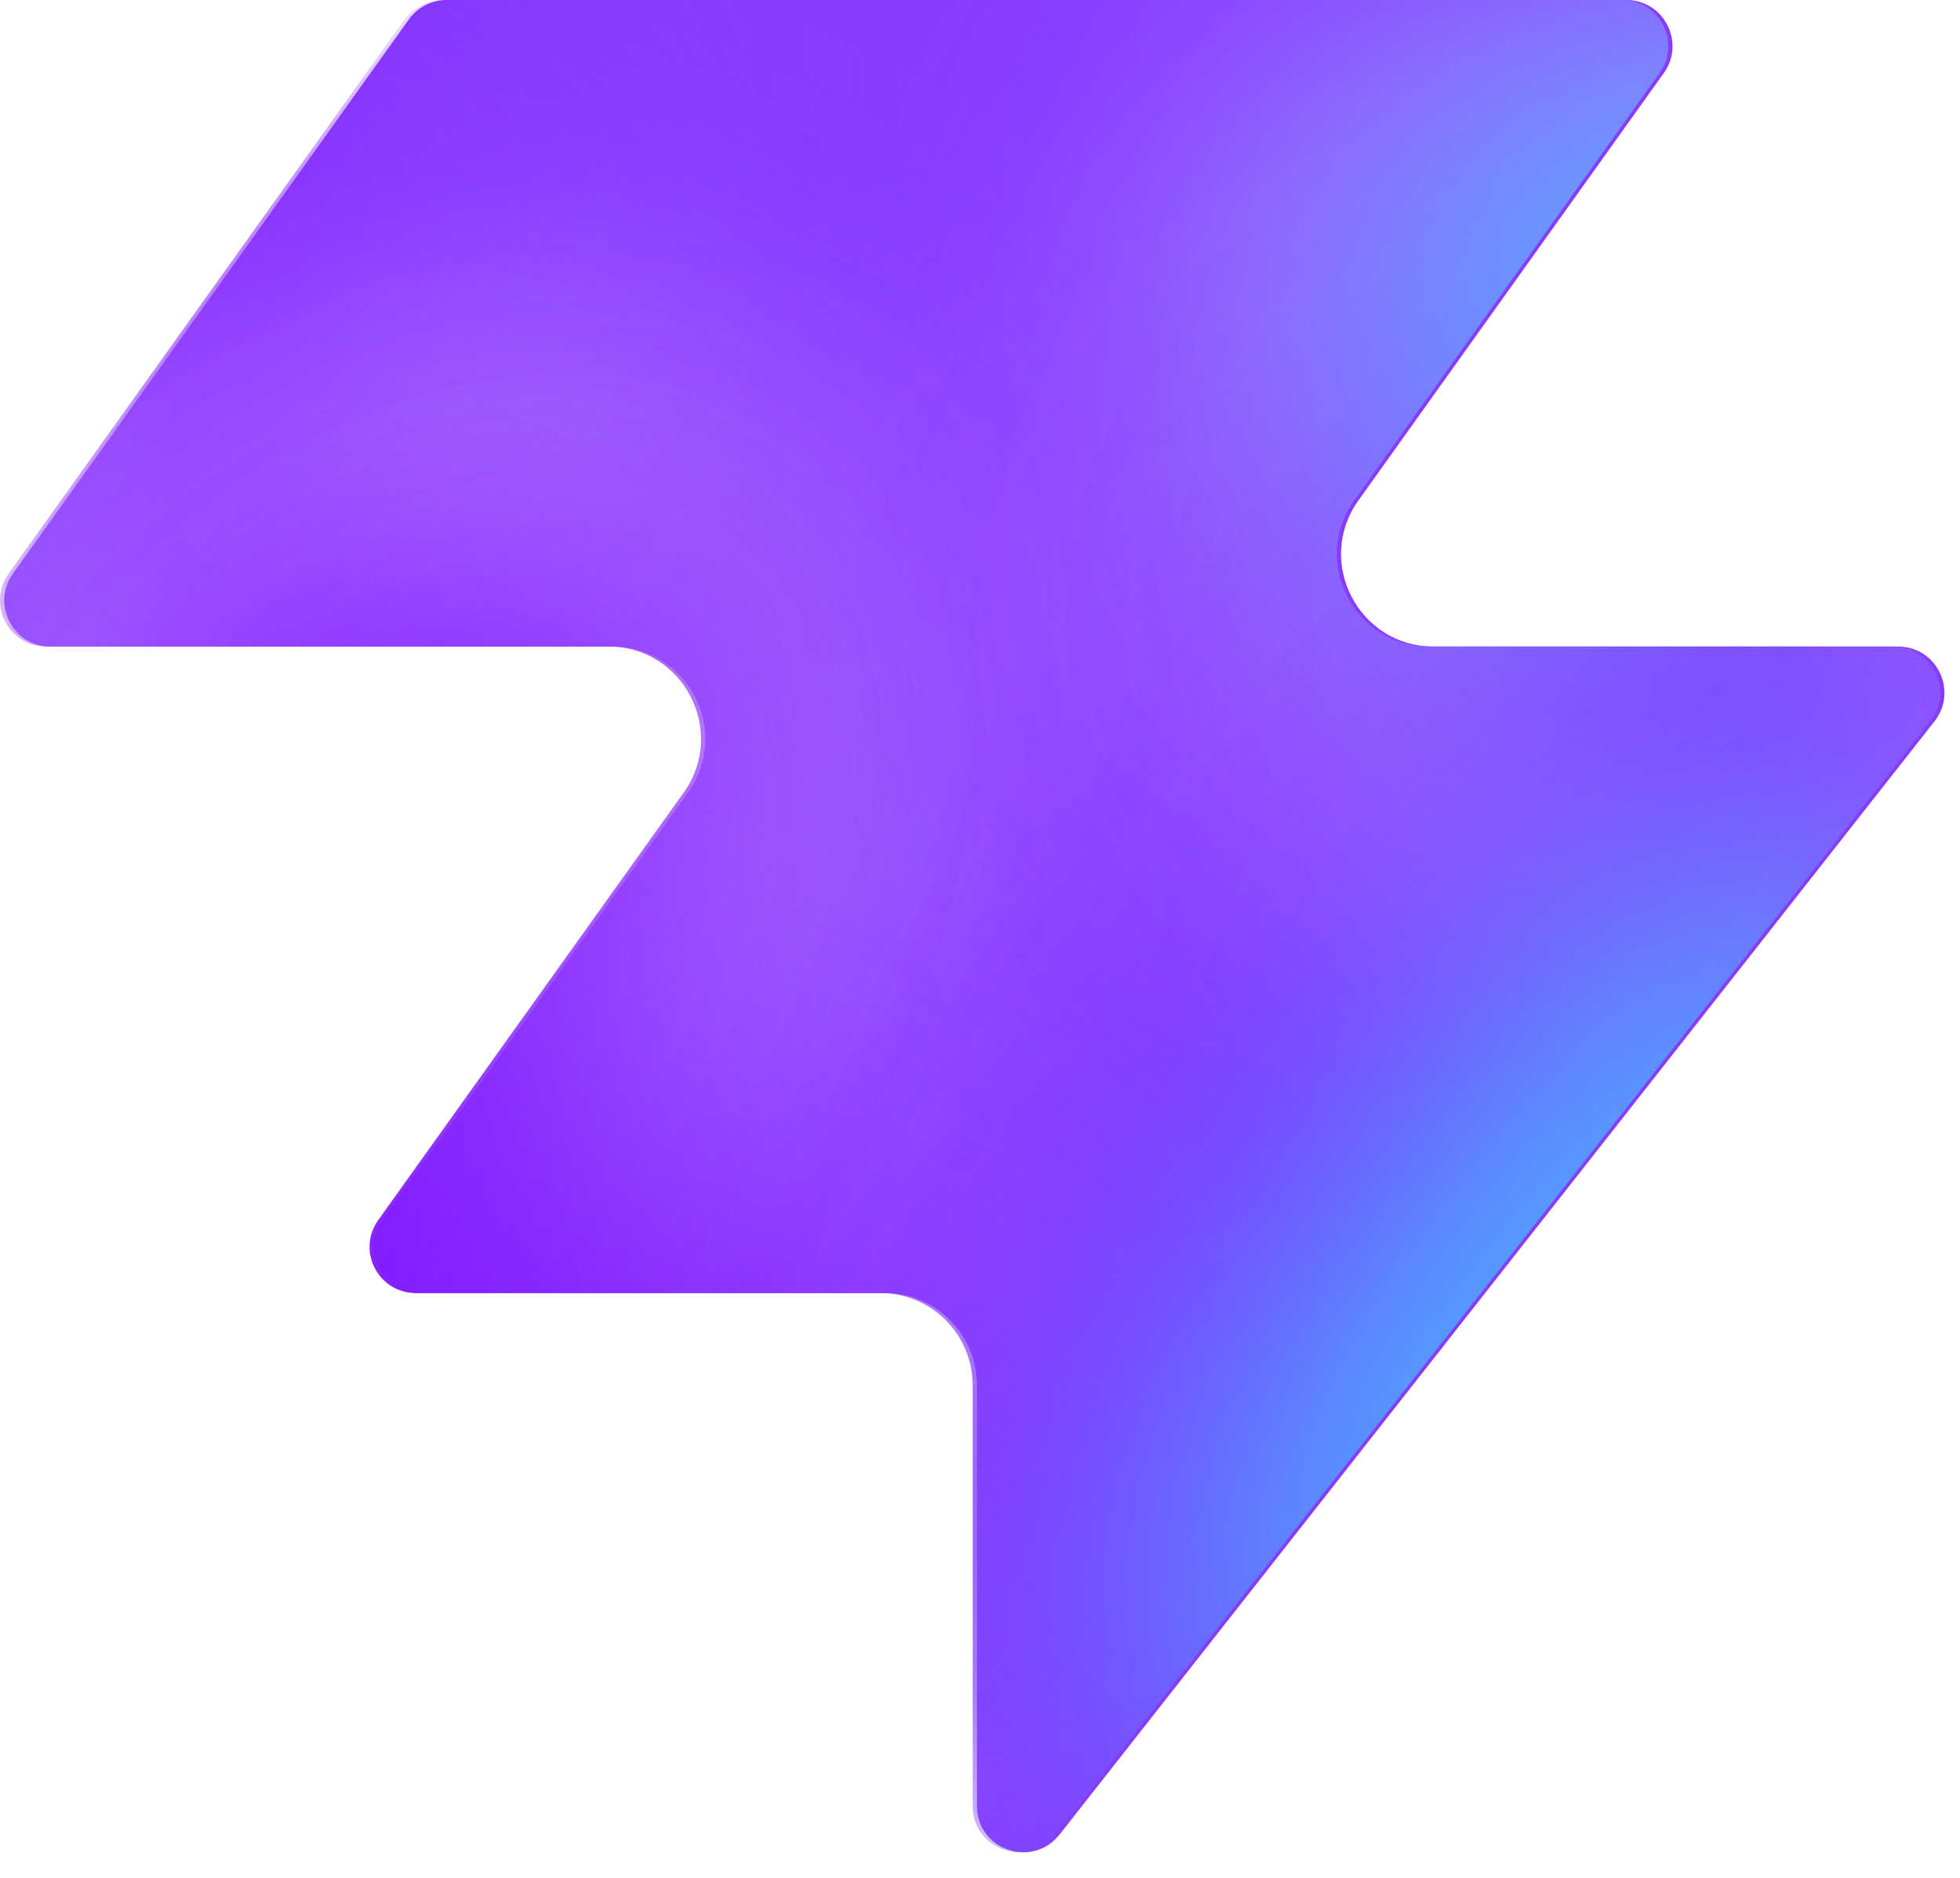
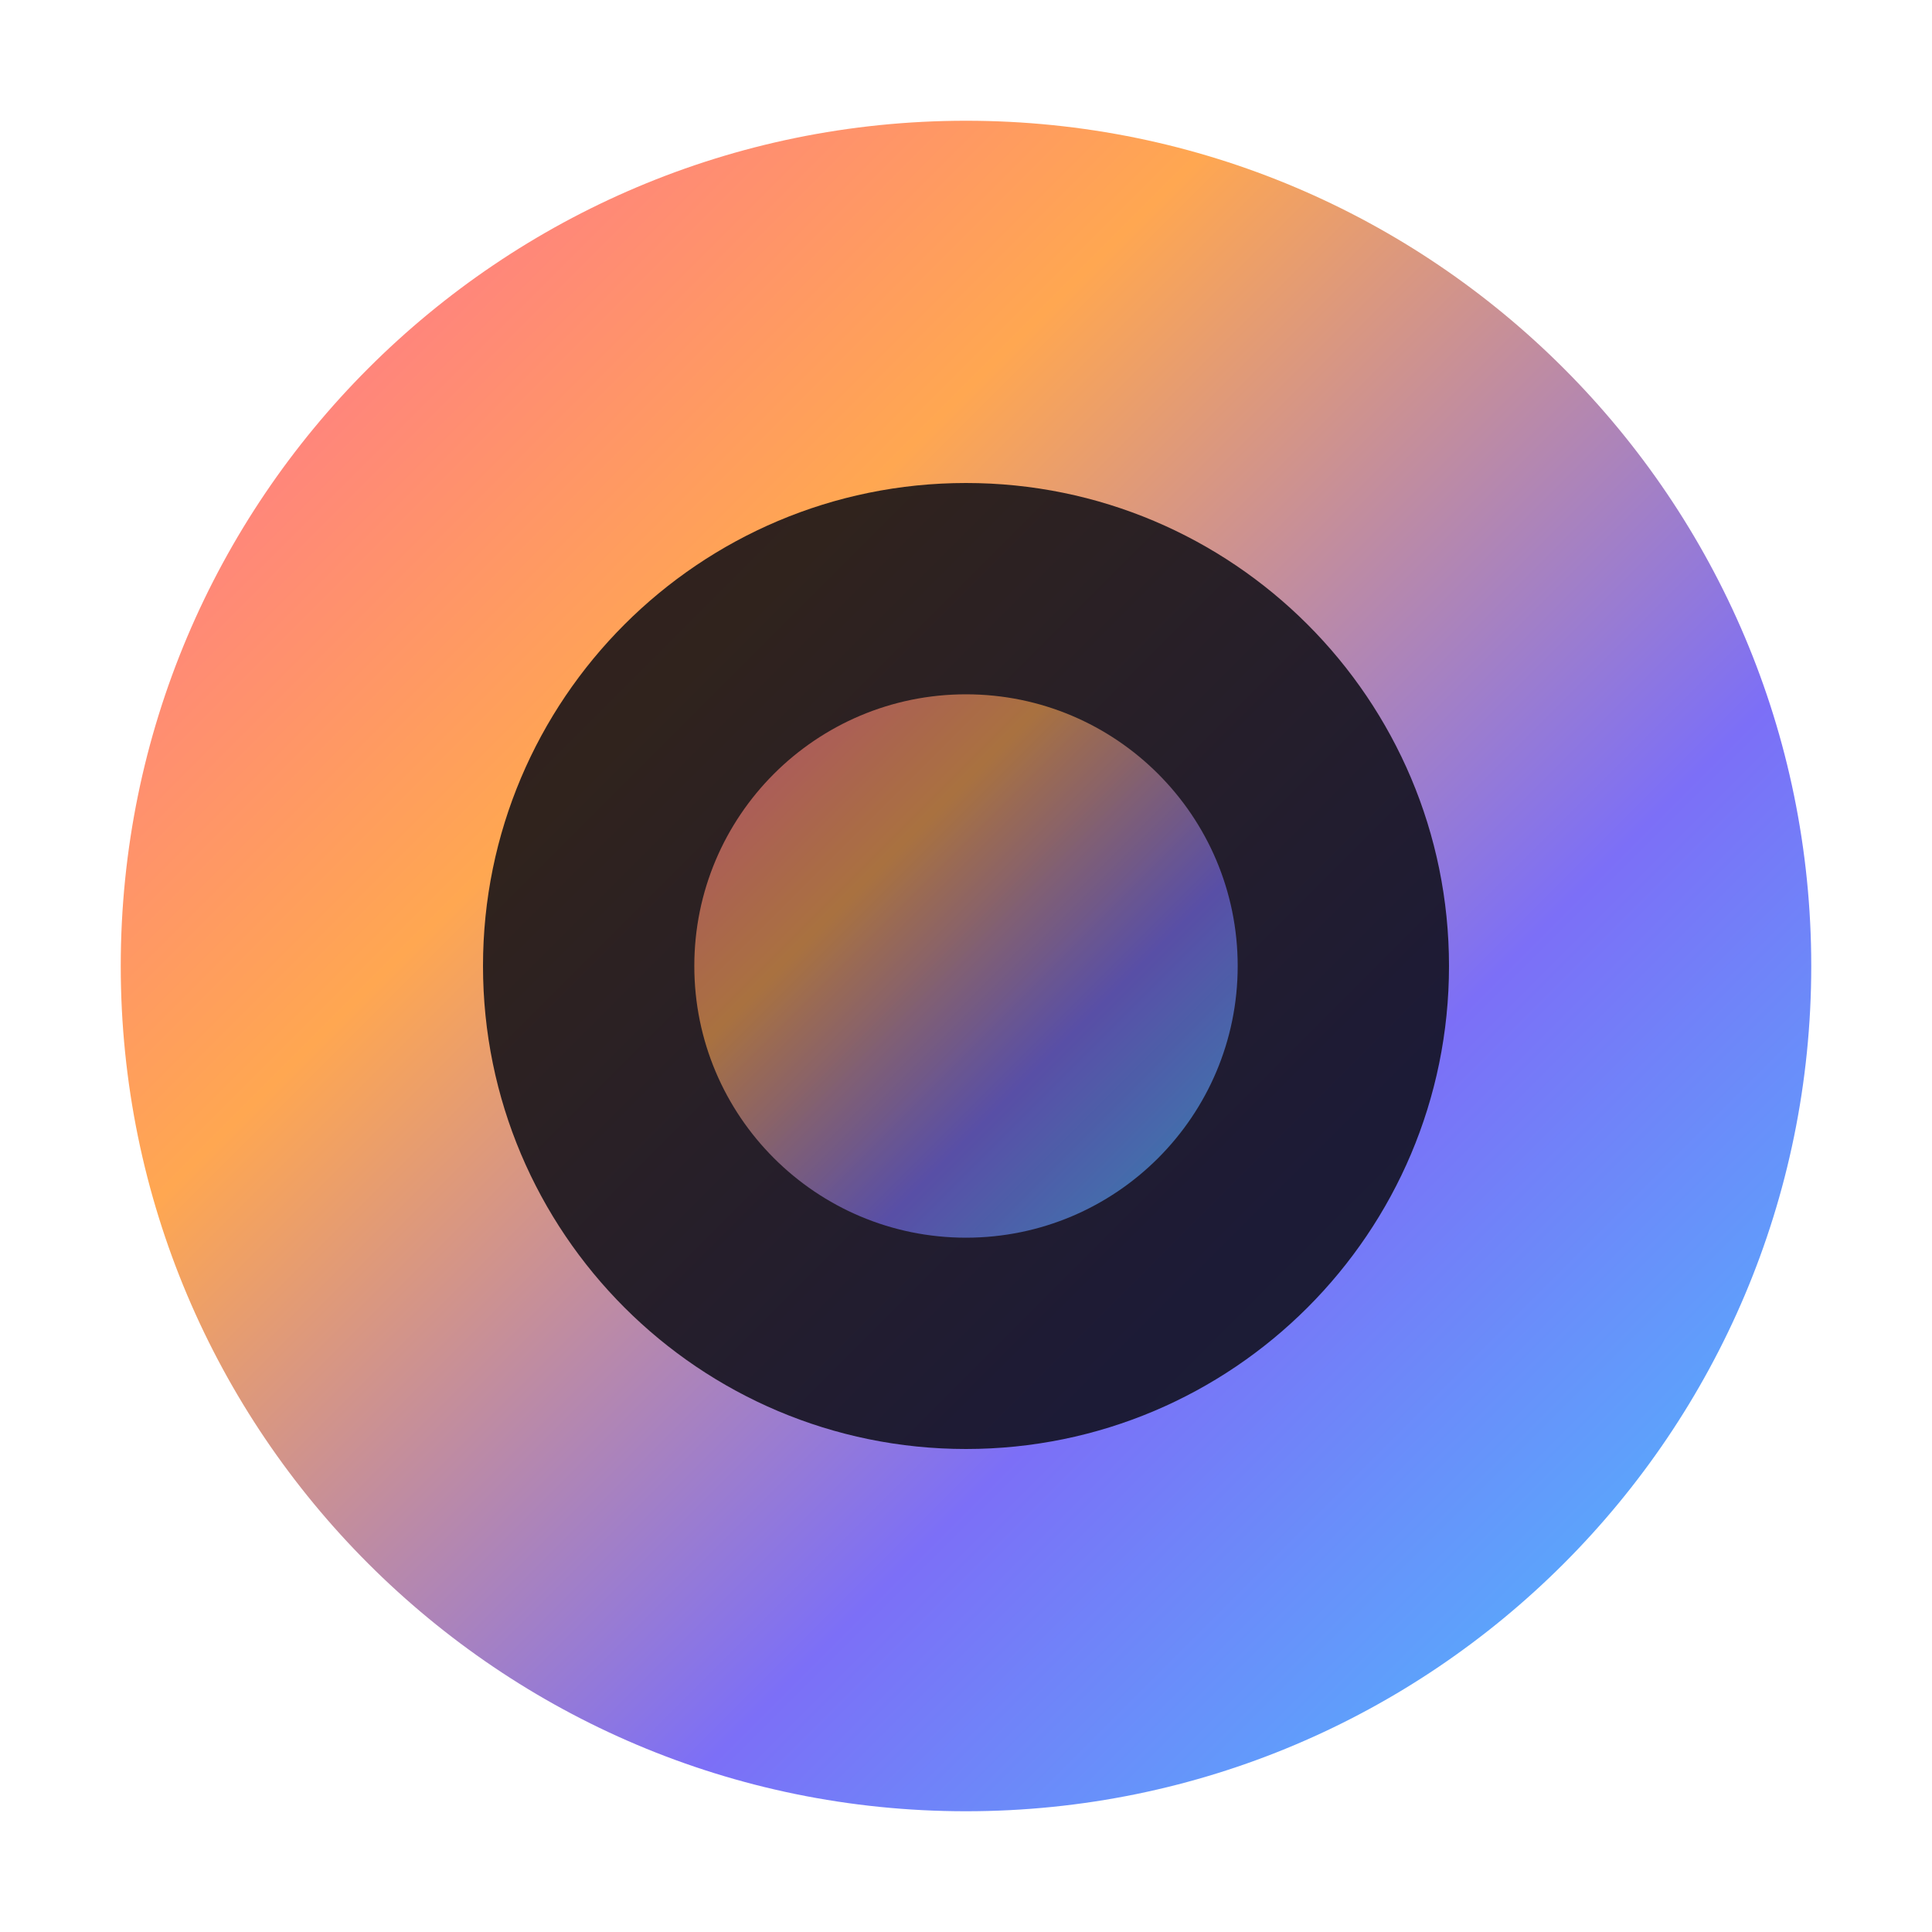
- <svg xmlns="http://www.w3.org/2000/svg" width="48" height="46" fill="none" viewBox="0 0 48 46">
-   <path fill="#863bff" d="M25.946 44.938c-.664.845-2.021.375-2.021-.698V33.937a2.26 2.26 0 0 0-2.262-2.262H10.287c-.92 0-1.456-1.04-.92-1.788l7.48-10.471c1.07-1.497 0-3.578-1.842-3.578H1.237c-.92 0-1.456-1.04-.92-1.788L10.013.474c.214-.297.556-.474.92-.474h28.894c.92 0 1.456 1.04.92 1.788l-7.48 10.471c-1.07 1.498 0 3.579 1.842 3.579h11.377c.943 0 1.473 1.088.89 1.83L25.947 44.94z" style="fill:#863bff;fill:color(display-p3 .525 .23 1);fill-opacity:1" />
-   <mask id="a" width="48" height="46" x="0" y="0" maskUnits="userSpaceOnUse" style="mask-type:alpha">
-     <path fill="#000" d="M25.842 44.938c-.664.844-2.021.375-2.021-.698V33.937a2.26 2.26 0 0 0-2.262-2.262H10.183c-.92 0-1.456-1.04-.92-1.788l7.48-10.471c1.07-1.498 0-3.579-1.842-3.579H1.133c-.92 0-1.456-1.04-.92-1.787L9.91.473c.214-.297.556-.474.92-.474h28.894c.92 0 1.456 1.04.92 1.788l-7.48 10.471c-1.07 1.498 0 3.578 1.842 3.578h11.377c.943 0 1.473 1.088.89 1.832L25.843 44.94z" style="fill:#000;fill-opacity:1" />
-   </mask>
-   <g mask="url(#a)">
-     <g filter="url(#b)">
-       <ellipse cx="5.508" cy="14.704" fill="#ede6ff" rx="5.508" ry="14.704" style="fill:#ede6ff;fill:color(display-p3 .927 .903 1);fill-opacity:1" transform="matrix(.00324 1 1 -.00324 -4.47 31.516)" />
-     </g>
-     <g filter="url(#c)">
-       <ellipse cx="10.399" cy="29.851" fill="#ede6ff" rx="10.399" ry="29.851" style="fill:#ede6ff;fill:color(display-p3 .927 .903 1);fill-opacity:1" transform="matrix(.00324 1 1 -.00324 -39.328 7.883)" />
-     </g>
-     <g filter="url(#d)">
-       <ellipse cx="5.508" cy="30.487" fill="#7e14ff" rx="5.508" ry="30.487" style="fill:#7e14ff;fill:color(display-p3 .492 .077 1);fill-opacity:1" transform="rotate(89.814 -25.913 -14.639)scale(1 -1)" />
-     </g>
-     <g filter="url(#e)">
-       <ellipse cx="5.508" cy="30.599" fill="#7e14ff" rx="5.508" ry="30.599" style="fill:#7e14ff;fill:color(display-p3 .492 .077 1);fill-opacity:1" transform="rotate(89.814 -32.644 -3.334)scale(1 -1)" />
-     </g>
-     <g filter="url(#f)">
-       <ellipse cx="5.508" cy="30.599" fill="#7e14ff" rx="5.508" ry="30.599" style="fill:#7e14ff;fill:color(display-p3 .492 .077 1);fill-opacity:1" transform="matrix(.00324 1 1 -.00324 -34.34 30.47)" />
-     </g>
-     <g filter="url(#g)">
-       <ellipse cx="14.072" cy="22.078" fill="#ede6ff" rx="14.072" ry="22.078" style="fill:#ede6ff;fill:color(display-p3 .927 .903 1);fill-opacity:1" transform="rotate(93.35 24.506 48.493)scale(-1 1)" />
-     </g>
-     <g filter="url(#h)">
-       <ellipse cx="3.47" cy="21.501" fill="#7e14ff" rx="3.47" ry="21.501" style="fill:#7e14ff;fill:color(display-p3 .492 .077 1);fill-opacity:1" transform="rotate(89.009 28.708 47.59)scale(-1 1)" />
-     </g>
-     <g filter="url(#i)">
-       <ellipse cx="3.47" cy="21.501" fill="#7e14ff" rx="3.47" ry="21.501" style="fill:#7e14ff;fill:color(display-p3 .492 .077 1);fill-opacity:1" transform="rotate(89.009 28.708 47.59)scale(-1 1)" />
-     </g>
-     <g filter="url(#j)">
-       <ellipse cx=".387" cy="8.972" fill="#7e14ff" rx="4.407" ry="29.108" style="fill:#7e14ff;fill:color(display-p3 .492 .077 1);fill-opacity:1" transform="rotate(39.51 .387 8.972)" />
-     </g>
-     <g filter="url(#k)">
-       <ellipse cx="47.523" cy="-6.092" fill="#7e14ff" rx="4.407" ry="29.108" style="fill:#7e14ff;fill:color(display-p3 .492 .077 1);fill-opacity:1" transform="rotate(37.892 47.523 -6.092)" />
-     </g>
-     <g filter="url(#l)">
-       <ellipse cx="41.412" cy="6.333" fill="#47bfff" rx="5.971" ry="9.665" style="fill:#47bfff;fill:color(display-p3 .28 .748 1);fill-opacity:1" transform="rotate(37.892 41.412 6.333)" />
-     </g>
-     <g filter="url(#m)">
-       <ellipse cx="-1.879" cy="38.332" fill="#7e14ff" rx="4.407" ry="29.108" style="fill:#7e14ff;fill:color(display-p3 .492 .077 1);fill-opacity:1" transform="rotate(37.892 -1.88 38.332)" />
-     </g>
-     <g filter="url(#n)">
-       <ellipse cx="-1.879" cy="38.332" fill="#7e14ff" rx="4.407" ry="29.108" style="fill:#7e14ff;fill:color(display-p3 .492 .077 1);fill-opacity:1" transform="rotate(37.892 -1.88 38.332)" />
-     </g>
-     <g filter="url(#o)">
-       <ellipse cx="35.651" cy="29.907" fill="#7e14ff" rx="4.407" ry="29.108" style="fill:#7e14ff;fill:color(display-p3 .492 .077 1);fill-opacity:1" transform="rotate(37.892 35.651 29.907)" />
-     </g>
-     <g filter="url(#p)">
-       <ellipse cx="38.418" cy="32.4" fill="#47bfff" rx="5.971" ry="15.297" style="fill:#47bfff;fill:color(display-p3 .28 .748 1);fill-opacity:1" transform="rotate(37.892 38.418 32.4)" />
-     </g>
-   </g>
+ <svg xmlns="http://www.w3.org/2000/svg" width="32" height="32" viewBox="0 0 32 32">
  <defs>
-     <filter id="b" width="60.045" height="41.654" x="-19.77" y="16.149" color-interpolation-filters="sRGB" filterUnits="userSpaceOnUse">
-       <feFlood flood-opacity="0" result="BackgroundImageFix" />
-       <feBlend in="SourceGraphic" in2="BackgroundImageFix" result="shape" />
-       <feGaussianBlur result="effect1_foregroundBlur_2002_17158" stdDeviation="7.659" />
-     </filter>
-     <filter id="c" width="90.34" height="51.437" x="-54.613" y="-7.533" color-interpolation-filters="sRGB" filterUnits="userSpaceOnUse">
-       <feFlood flood-opacity="0" result="BackgroundImageFix" />
-       <feBlend in="SourceGraphic" in2="BackgroundImageFix" result="shape" />
-       <feGaussianBlur result="effect1_foregroundBlur_2002_17158" stdDeviation="7.659" />
-     </filter>
-     <filter id="d" width="79.355" height="29.4" x="-49.64" y="2.03" color-interpolation-filters="sRGB" filterUnits="userSpaceOnUse">
-       <feFlood flood-opacity="0" result="BackgroundImageFix" />
-       <feBlend in="SourceGraphic" in2="BackgroundImageFix" result="shape" />
-       <feGaussianBlur result="effect1_foregroundBlur_2002_17158" stdDeviation="4.596" />
-     </filter>
-     <filter id="e" width="79.579" height="29.4" x="-45.045" y="20.029" color-interpolation-filters="sRGB" filterUnits="userSpaceOnUse">
-       <feFlood flood-opacity="0" result="BackgroundImageFix" />
-       <feBlend in="SourceGraphic" in2="BackgroundImageFix" result="shape" />
-       <feGaussianBlur result="effect1_foregroundBlur_2002_17158" stdDeviation="4.596" />
-     </filter>
-     <filter id="f" width="79.579" height="29.4" x="-43.513" y="21.178" color-interpolation-filters="sRGB" filterUnits="userSpaceOnUse">
-       <feFlood flood-opacity="0" result="BackgroundImageFix" />
-       <feBlend in="SourceGraphic" in2="BackgroundImageFix" result="shape" />
-       <feGaussianBlur result="effect1_foregroundBlur_2002_17158" stdDeviation="4.596" />
-     </filter>
-     <filter id="g" width="74.749" height="58.852" x="15.756" y="-17.901" color-interpolation-filters="sRGB" filterUnits="userSpaceOnUse">
-       <feFlood flood-opacity="0" result="BackgroundImageFix" />
-       <feBlend in="SourceGraphic" in2="BackgroundImageFix" result="shape" />
-       <feGaussianBlur result="effect1_foregroundBlur_2002_17158" stdDeviation="7.659" />
-     </filter>
-     <filter id="h" width="61.377" height="25.362" x="23.548" y="2.284" color-interpolation-filters="sRGB" filterUnits="userSpaceOnUse">
-       <feFlood flood-opacity="0" result="BackgroundImageFix" />
-       <feBlend in="SourceGraphic" in2="BackgroundImageFix" result="shape" />
-       <feGaussianBlur result="effect1_foregroundBlur_2002_17158" stdDeviation="4.596" />
-     </filter>
-     <filter id="i" width="61.377" height="25.362" x="23.548" y="2.284" color-interpolation-filters="sRGB" filterUnits="userSpaceOnUse">
-       <feFlood flood-opacity="0" result="BackgroundImageFix" />
-       <feBlend in="SourceGraphic" in2="BackgroundImageFix" result="shape" />
-       <feGaussianBlur result="effect1_foregroundBlur_2002_17158" stdDeviation="4.596" />
-     </filter>
-     <filter id="j" width="56.045" height="63.649" x="-27.636" y="-22.853" color-interpolation-filters="sRGB" filterUnits="userSpaceOnUse">
-       <feFlood flood-opacity="0" result="BackgroundImageFix" />
-       <feBlend in="SourceGraphic" in2="BackgroundImageFix" result="shape" />
-       <feGaussianBlur result="effect1_foregroundBlur_2002_17158" stdDeviation="4.596" />
-     </filter>
-     <filter id="k" width="54.814" height="64.646" x="20.116" y="-38.415" color-interpolation-filters="sRGB" filterUnits="userSpaceOnUse">
-       <feFlood flood-opacity="0" result="BackgroundImageFix" />
-       <feBlend in="SourceGraphic" in2="BackgroundImageFix" result="shape" />
-       <feGaussianBlur result="effect1_foregroundBlur_2002_17158" stdDeviation="4.596" />
-     </filter>
-     <filter id="l" width="33.541" height="35.313" x="24.641" y="-11.323" color-interpolation-filters="sRGB" filterUnits="userSpaceOnUse">
-       <feFlood flood-opacity="0" result="BackgroundImageFix" />
-       <feBlend in="SourceGraphic" in2="BackgroundImageFix" result="shape" />
-       <feGaussianBlur result="effect1_foregroundBlur_2002_17158" stdDeviation="4.596" />
-     </filter>
-     <filter id="m" width="54.814" height="64.646" x="-29.286" y="6.009" color-interpolation-filters="sRGB" filterUnits="userSpaceOnUse">
-       <feFlood flood-opacity="0" result="BackgroundImageFix" />
-       <feBlend in="SourceGraphic" in2="BackgroundImageFix" result="shape" />
-       <feGaussianBlur result="effect1_foregroundBlur_2002_17158" stdDeviation="4.596" />
-     </filter>
-     <filter id="n" width="54.814" height="64.646" x="-29.286" y="6.009" color-interpolation-filters="sRGB" filterUnits="userSpaceOnUse">
-       <feFlood flood-opacity="0" result="BackgroundImageFix" />
-       <feBlend in="SourceGraphic" in2="BackgroundImageFix" result="shape" />
-       <feGaussianBlur result="effect1_foregroundBlur_2002_17158" stdDeviation="4.596" />
-     </filter>
-     <filter id="o" width="54.814" height="64.646" x="8.244" y="-2.416" color-interpolation-filters="sRGB" filterUnits="userSpaceOnUse">
-       <feFlood flood-opacity="0" result="BackgroundImageFix" />
-       <feBlend in="SourceGraphic" in2="BackgroundImageFix" result="shape" />
-       <feGaussianBlur result="effect1_foregroundBlur_2002_17158" stdDeviation="4.596" />
-     </filter>
-     <filter id="p" width="39.409" height="43.623" x="18.713" y="10.588" color-interpolation-filters="sRGB" filterUnits="userSpaceOnUse">
-       <feFlood flood-opacity="0" result="BackgroundImageFix" />
-       <feBlend in="SourceGraphic" in2="BackgroundImageFix" result="shape" />
-       <feGaussianBlur result="effect1_foregroundBlur_2002_17158" stdDeviation="4.596" />
-     </filter>
+     <linearGradient id="g" x1="0" y1="0" x2="1" y2="1">
+       <stop offset="0%" stop-color="#ff6b9d" />
+       <stop offset="33%" stop-color="#ffa751" />
+       <stop offset="66%" stop-color="#7c6ff7" />
+       <stop offset="100%" stop-color="#45caff" />
+     </linearGradient>
  </defs>
+   <circle cx="16" cy="16" r="14" fill="url(#g)" />
+   <circle cx="16" cy="16" r="8" fill="#0c0c14" opacity="0.85" />
+   <circle cx="16" cy="16" r="4.5" fill="url(#g)" opacity="0.6" />
</svg>
